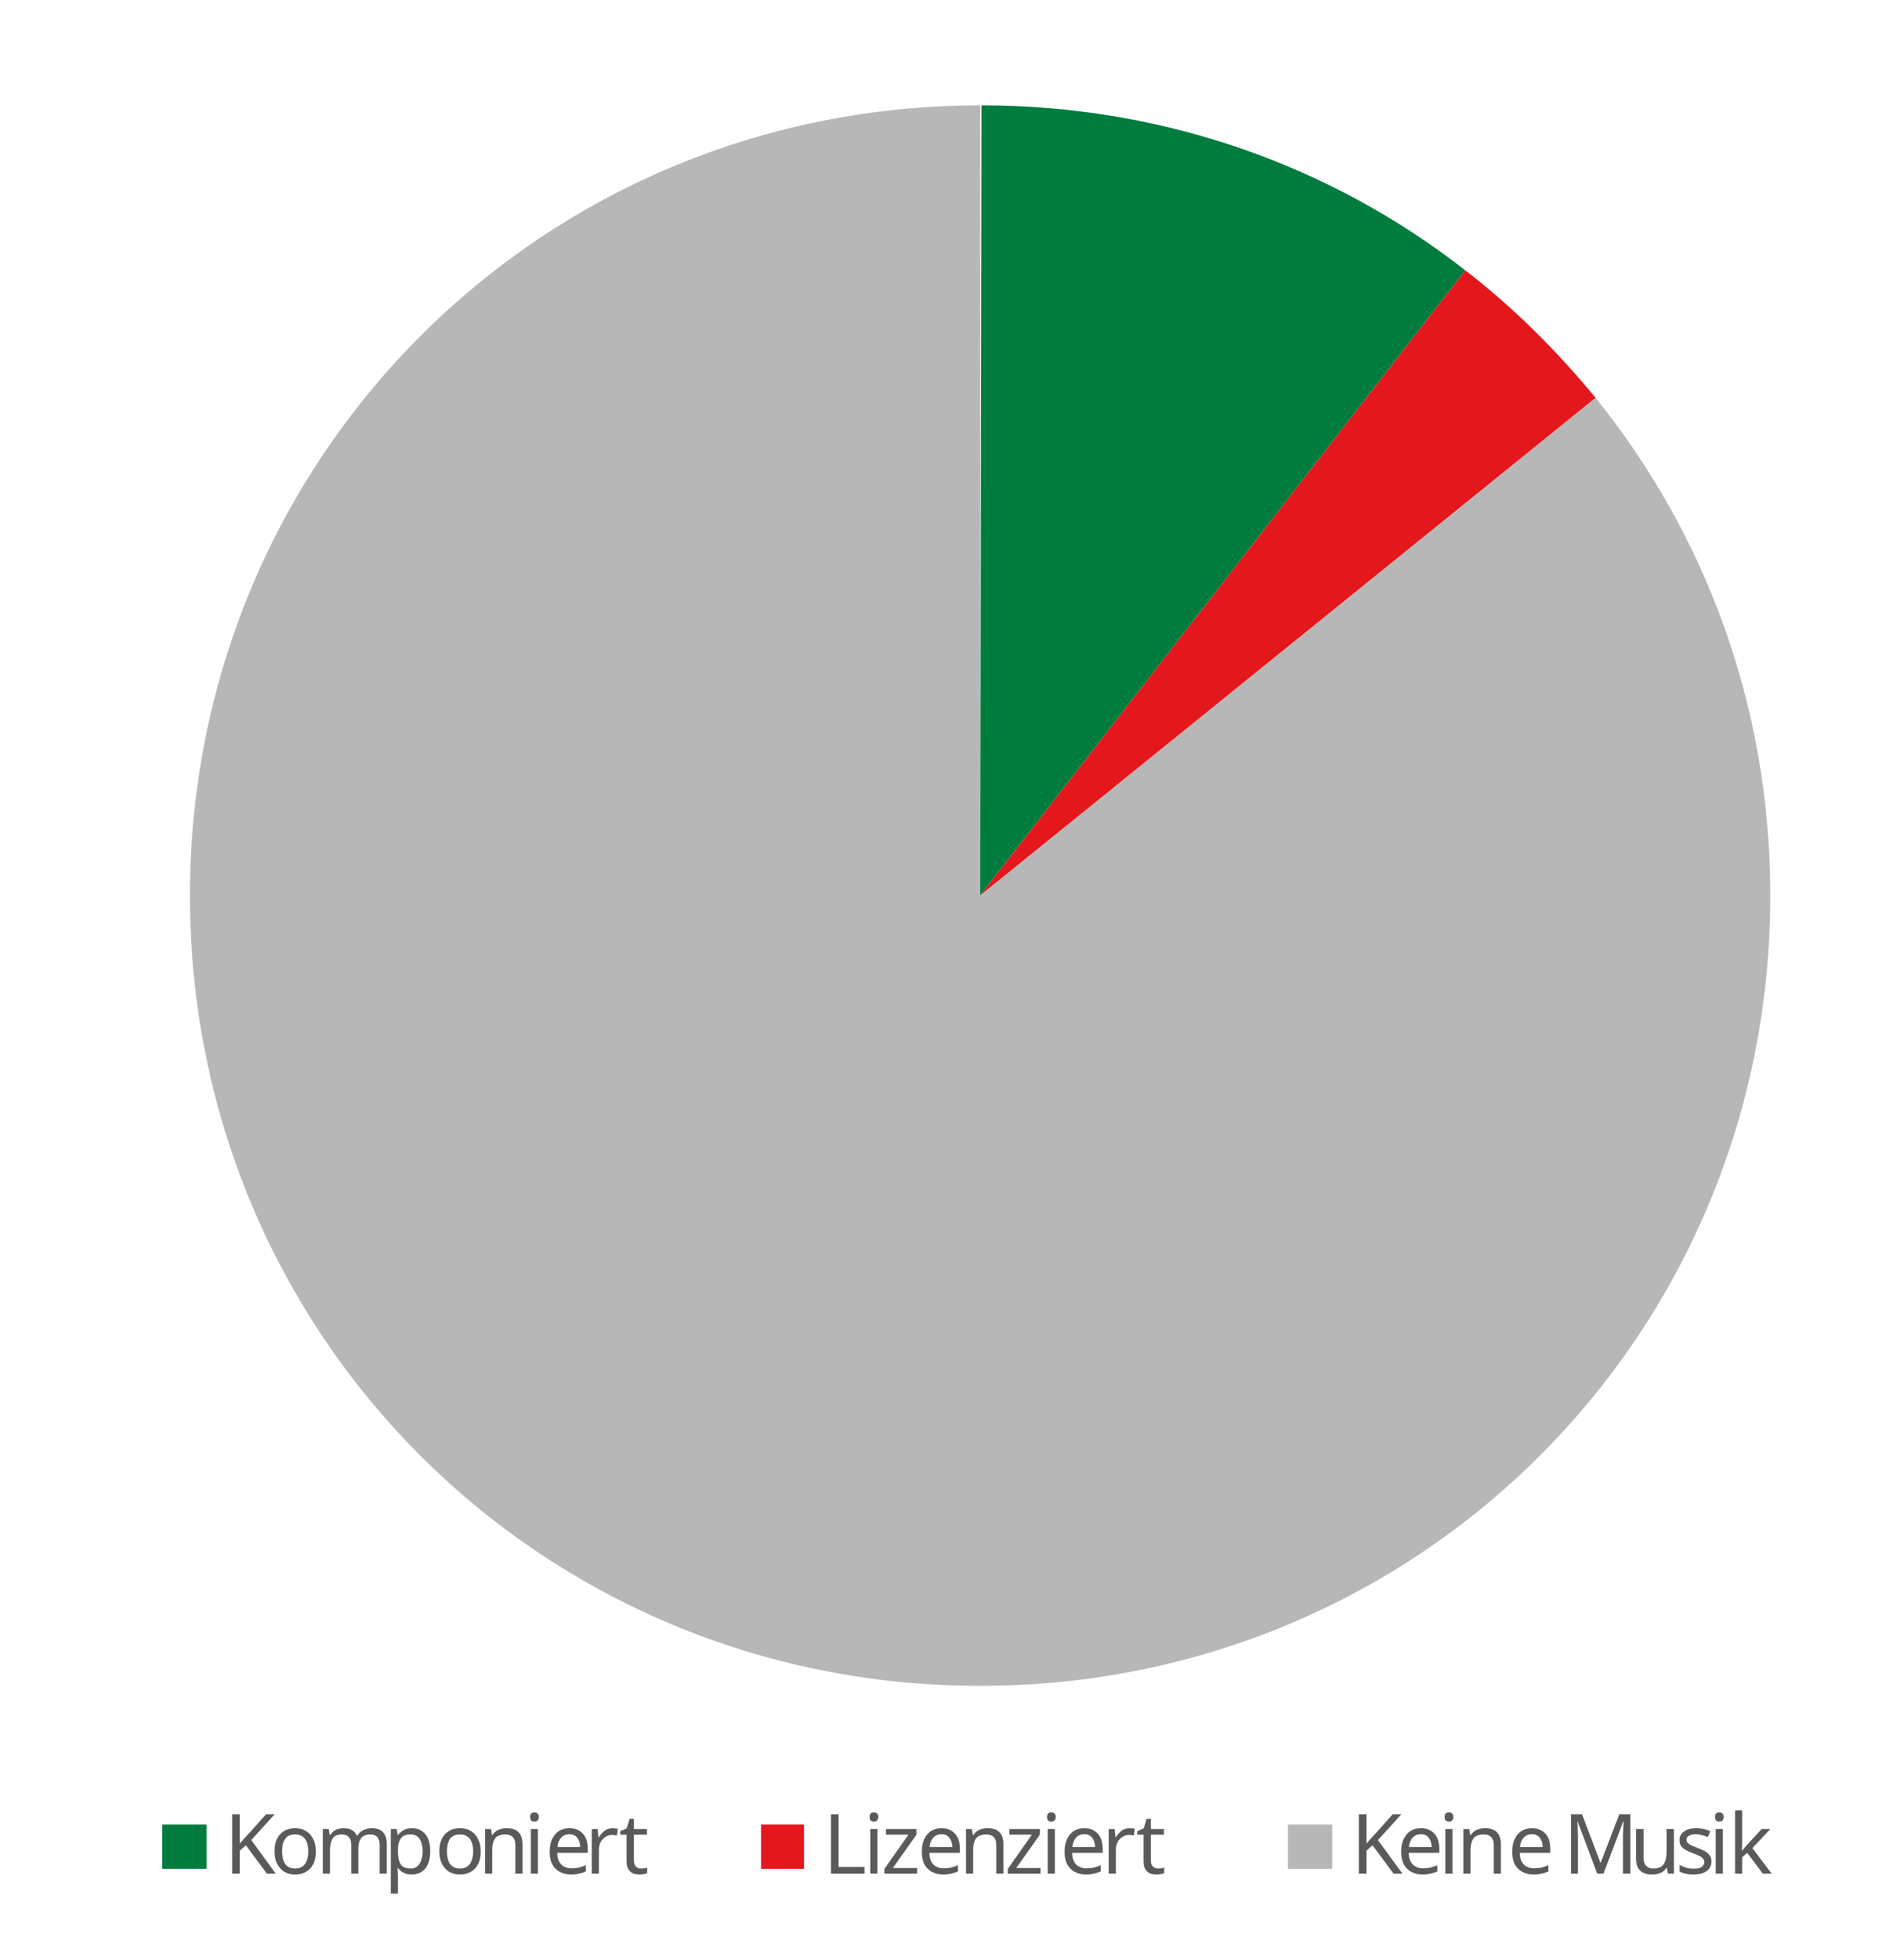
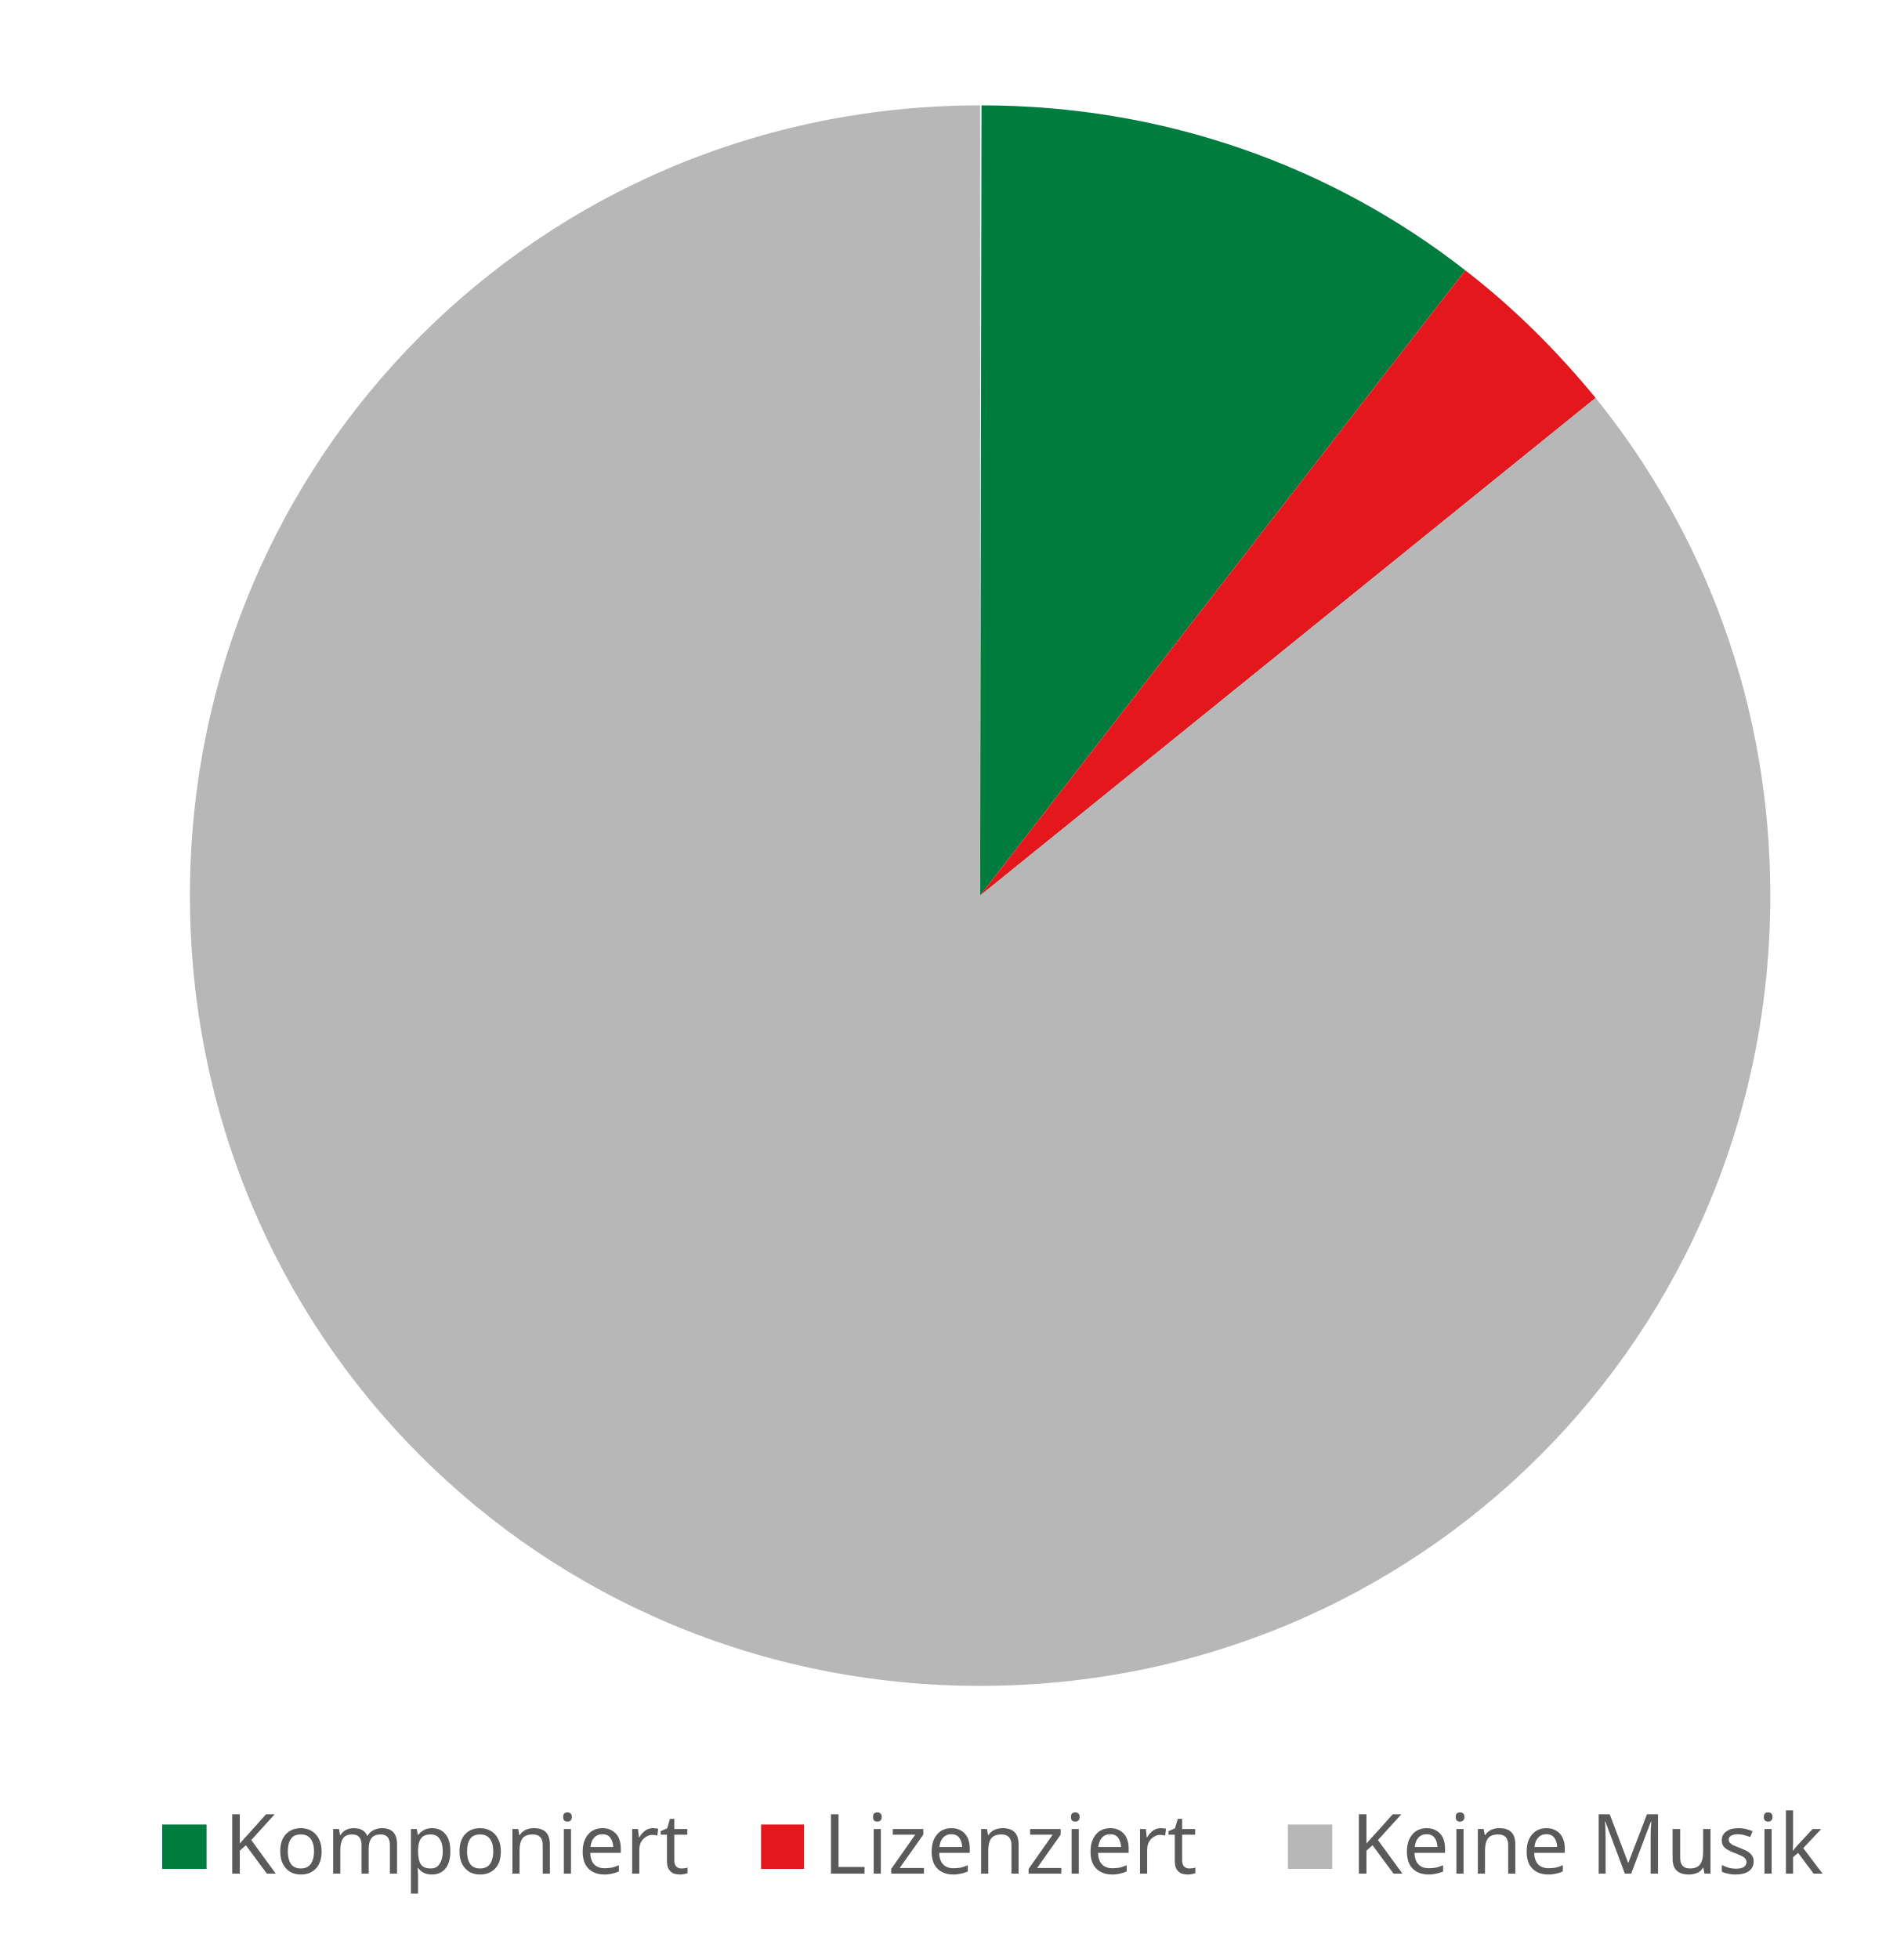
- <svg xmlns="http://www.w3.org/2000/svg" version="1.1" id="Ebene_1" x="0px" y="0px" width="137.3px" height="141.3px" viewBox="0 0 137.3 141.3" enable-background="new 0 0 137.3 141.3" xml:space="preserve">
-   <polygon fill-rule="evenodd" clip-rule="evenodd" fill="none" points="-10.9,0.1 152.4,0.1 152.4,144.6 -10.9,144.6 -10.9,0.1 " />
+ <svg xmlns="http://www.w3.org/2000/svg" version="1.1" id="Ebene_1" x="0px" y="0px" width="100%" viewBox="0 0 137.3 141.3" enable-background="new 0 0 137.3 141.3" xml:space="preserve">
  <path fill-rule="evenodd" clip-rule="evenodd" fill="#007C3E" d="M70.7,64.6l35-45.1C96.1,12,84,7.6,70.8,7.6L70.7,64.6L70.7,64.6z" />
-   <polygon fill-rule="evenodd" clip-rule="evenodd" fill="none" points="-11,144.6 152.3,144.6 152.3,0 -11,0 -11,144.6 " />
  <path fill-rule="evenodd" clip-rule="evenodd" fill="#E4171C" d="M70.7,64.6l44.4-35.9c-2.8-3.4-5.9-6.5-9.4-9.2L70.7,64.6  L70.7,64.6z" />
-   <polygon fill-rule="evenodd" clip-rule="evenodd" fill="none" points="-11,144.6 152.3,144.6 152.3,0 -11,0 -11,144.6 " />
  <path fill-rule="evenodd" clip-rule="evenodd" fill="#B7B7B7" d="M70.7,64.6l0-57c-31.7,0-57,25.4-57,57c0,31.7,25.3,57,57,57  c31.7,0,57-25.3,57-57c0-13.7-4.7-26.1-12.6-35.9L70.7,64.6L70.7,64.6z" />
  <path fill="none" d="M70.7,64.6l0-57c-31.7,0-57,25.4-57,57c0,31.7,25.3,57,57,57c31.7,0,57-25.3,57-57c0-13.7-4.7-26.1-12.6-35.9  L70.7,64.6L70.7,64.6z" />
  <g>
-     <polygon fill-rule="evenodd" clip-rule="evenodd" fill="#007C3E" points="11.7,131.6 14.9,131.6 14.9,134.8 11.7,134.8 11.7,131.6     " />
-     <text transform="matrix(1 0 0 1 16.1724 135.1436)">
-       <tspan x="0" y="0" fill="#5A5A5A" font-family="'HelveticaLTStd-Roman'" font-size="6">K</tspan>
-       <tspan x="3.3" y="0" fill="#5A5A5A" font-family="'HelveticaLTStd-Roman'" font-size="6">o</tspan>
-       <tspan x="6.6" y="0" fill="#5A5A5A" font-family="'HelveticaLTStd-Roman'" font-size="6">m</tspan>
-       <tspan x="11.5" y="0" fill="#5A5A5A" font-family="'HelveticaLTStd-Roman'" font-size="6">po</tspan>
-       <tspan x="18.3" y="0" fill="#5A5A5A" font-family="'HelveticaLTStd-Roman'" font-size="6">n</tspan>
-       <tspan x="21.6" y="0" fill="#5A5A5A" font-family="'HelveticaLTStd-Roman'" font-size="6">ie</tspan>
-       <tspan x="26" y="0" fill="#5A5A5A" font-family="'HelveticaLTStd-Roman'" font-size="6">rt</tspan>
-     </text>
+     <polygon fill-rule="evenodd" clip-rule="evenodd" fill="#007C3E" points="11.7,131.6 14.9,131.6 14.9,134.8 11.7,134.8 11.7,131.6    " />
+     <text transform="matrix(1 0 0 1 16.1724 135.1436)" fill="#5A5A5A" font-family="'HelveticaLTStd-Roman'" font-size="6">Komponiert</text>
    <polygon fill-rule="evenodd" clip-rule="evenodd" fill="#E4171C" points="54.9,131.6 58,131.6 58,134.8 54.9,134.8 54.9,131.6  " />
-     <text transform="matrix(1 0 0 1 59.3628 135.1436)">
-       <tspan x="0" y="0" fill="#5A5A5A" font-family="'HelveticaLTStd-Roman'" font-size="6">L</tspan>
-       <tspan x="2.9" y="0" fill="#5A5A5A" font-family="'HelveticaLTStd-Roman'" font-size="6">i</tspan>
-       <tspan x="4.2" y="0" fill="#5A5A5A" font-family="'HelveticaLTStd-Roman'" font-size="6">z</tspan>
-       <tspan x="6.8" y="0" fill="#5A5A5A" font-family="'HelveticaLTStd-Roman'" font-size="6">e</tspan>
-       <tspan x="9.8" y="0" fill="#5A5A5A" font-family="'HelveticaLTStd-Roman'" font-size="6">n</tspan>
-       <tspan x="13.1" y="0" fill="#5A5A5A" font-family="'HelveticaLTStd-Roman'" font-size="6">z</tspan>
-       <tspan x="15.7" y="0" fill="#5A5A5A" font-family="'HelveticaLTStd-Roman'" font-size="6">i</tspan>
-       <tspan x="17.1" y="0" fill="#5A5A5A" font-family="'HelveticaLTStd-Roman'" font-size="6">e</tspan>
-       <tspan x="20.1" y="0" fill="#5A5A5A" font-family="'HelveticaLTStd-Roman'" font-size="6">rt</tspan>
-     </text>
-     <polygon fill-rule="evenodd" clip-rule="evenodd" fill="#B7B7B7" points="92.9,131.6 96.1,131.6 96.1,134.8 92.9,134.8 92.9,131.6     " />
-     <text transform="matrix(1 0 0 1 97.4438 135.1436)">
-       <tspan x="0" y="0" fill="#5A5A5A" font-family="'HelveticaLTStd-Roman'" font-size="6">K</tspan>
-       <tspan x="3.3" y="0" fill="#5A5A5A" font-family="'HelveticaLTStd-Roman'" font-size="6">e</tspan>
-       <tspan x="6.3" y="0" fill="#5A5A5A" font-family="'HelveticaLTStd-Roman'" font-size="6">i</tspan>
-       <tspan x="7.6" y="0" fill="#5A5A5A" font-family="'HelveticaLTStd-Roman'" font-size="6">ne</tspan>
-       <tspan x="14" y="0" fill="#5A5A5A" font-family="'HelveticaLTStd-Roman'" font-size="6"> </tspan>
-       <tspan x="15.3" y="0" fill="#5A5A5A" font-family="'HelveticaLTStd-Roman'" font-size="6">M</tspan>
-       <tspan x="20.1" y="0" fill="#5A5A5A" font-family="'HelveticaLTStd-Roman'" font-size="6">u</tspan>
-       <tspan x="23.4" y="0" fill="#5A5A5A" font-family="'HelveticaLTStd-Roman'" font-size="6">s</tspan>
-       <tspan x="25.8" y="0" fill="#5A5A5A" font-family="'HelveticaLTStd-Roman'" font-size="6">i</tspan>
-       <tspan x="27.2" y="0" fill="#5A5A5A" font-family="'HelveticaLTStd-Roman'" font-size="6">k</tspan>
-     </text>
+     <text transform="matrix(1 0 0 1 59.3628 135.1436)" fill="#5A5A5A" font-family="'HelveticaLTStd-Roman'" font-size="6">Lizenziert</text>
+     <polygon fill-rule="evenodd" clip-rule="evenodd" fill="#B7B7B7" points="92.9,131.6 96.1,131.6 96.1,134.8 92.9,134.8 92.9,131.6    " />
+     <text transform="matrix(1 0 0 1 97.4438 135.1436)" fill="#5A5A5A" font-family="'HelveticaLTStd-Roman'" font-size="6">Keine Musik</text>
  </g>
</svg>
